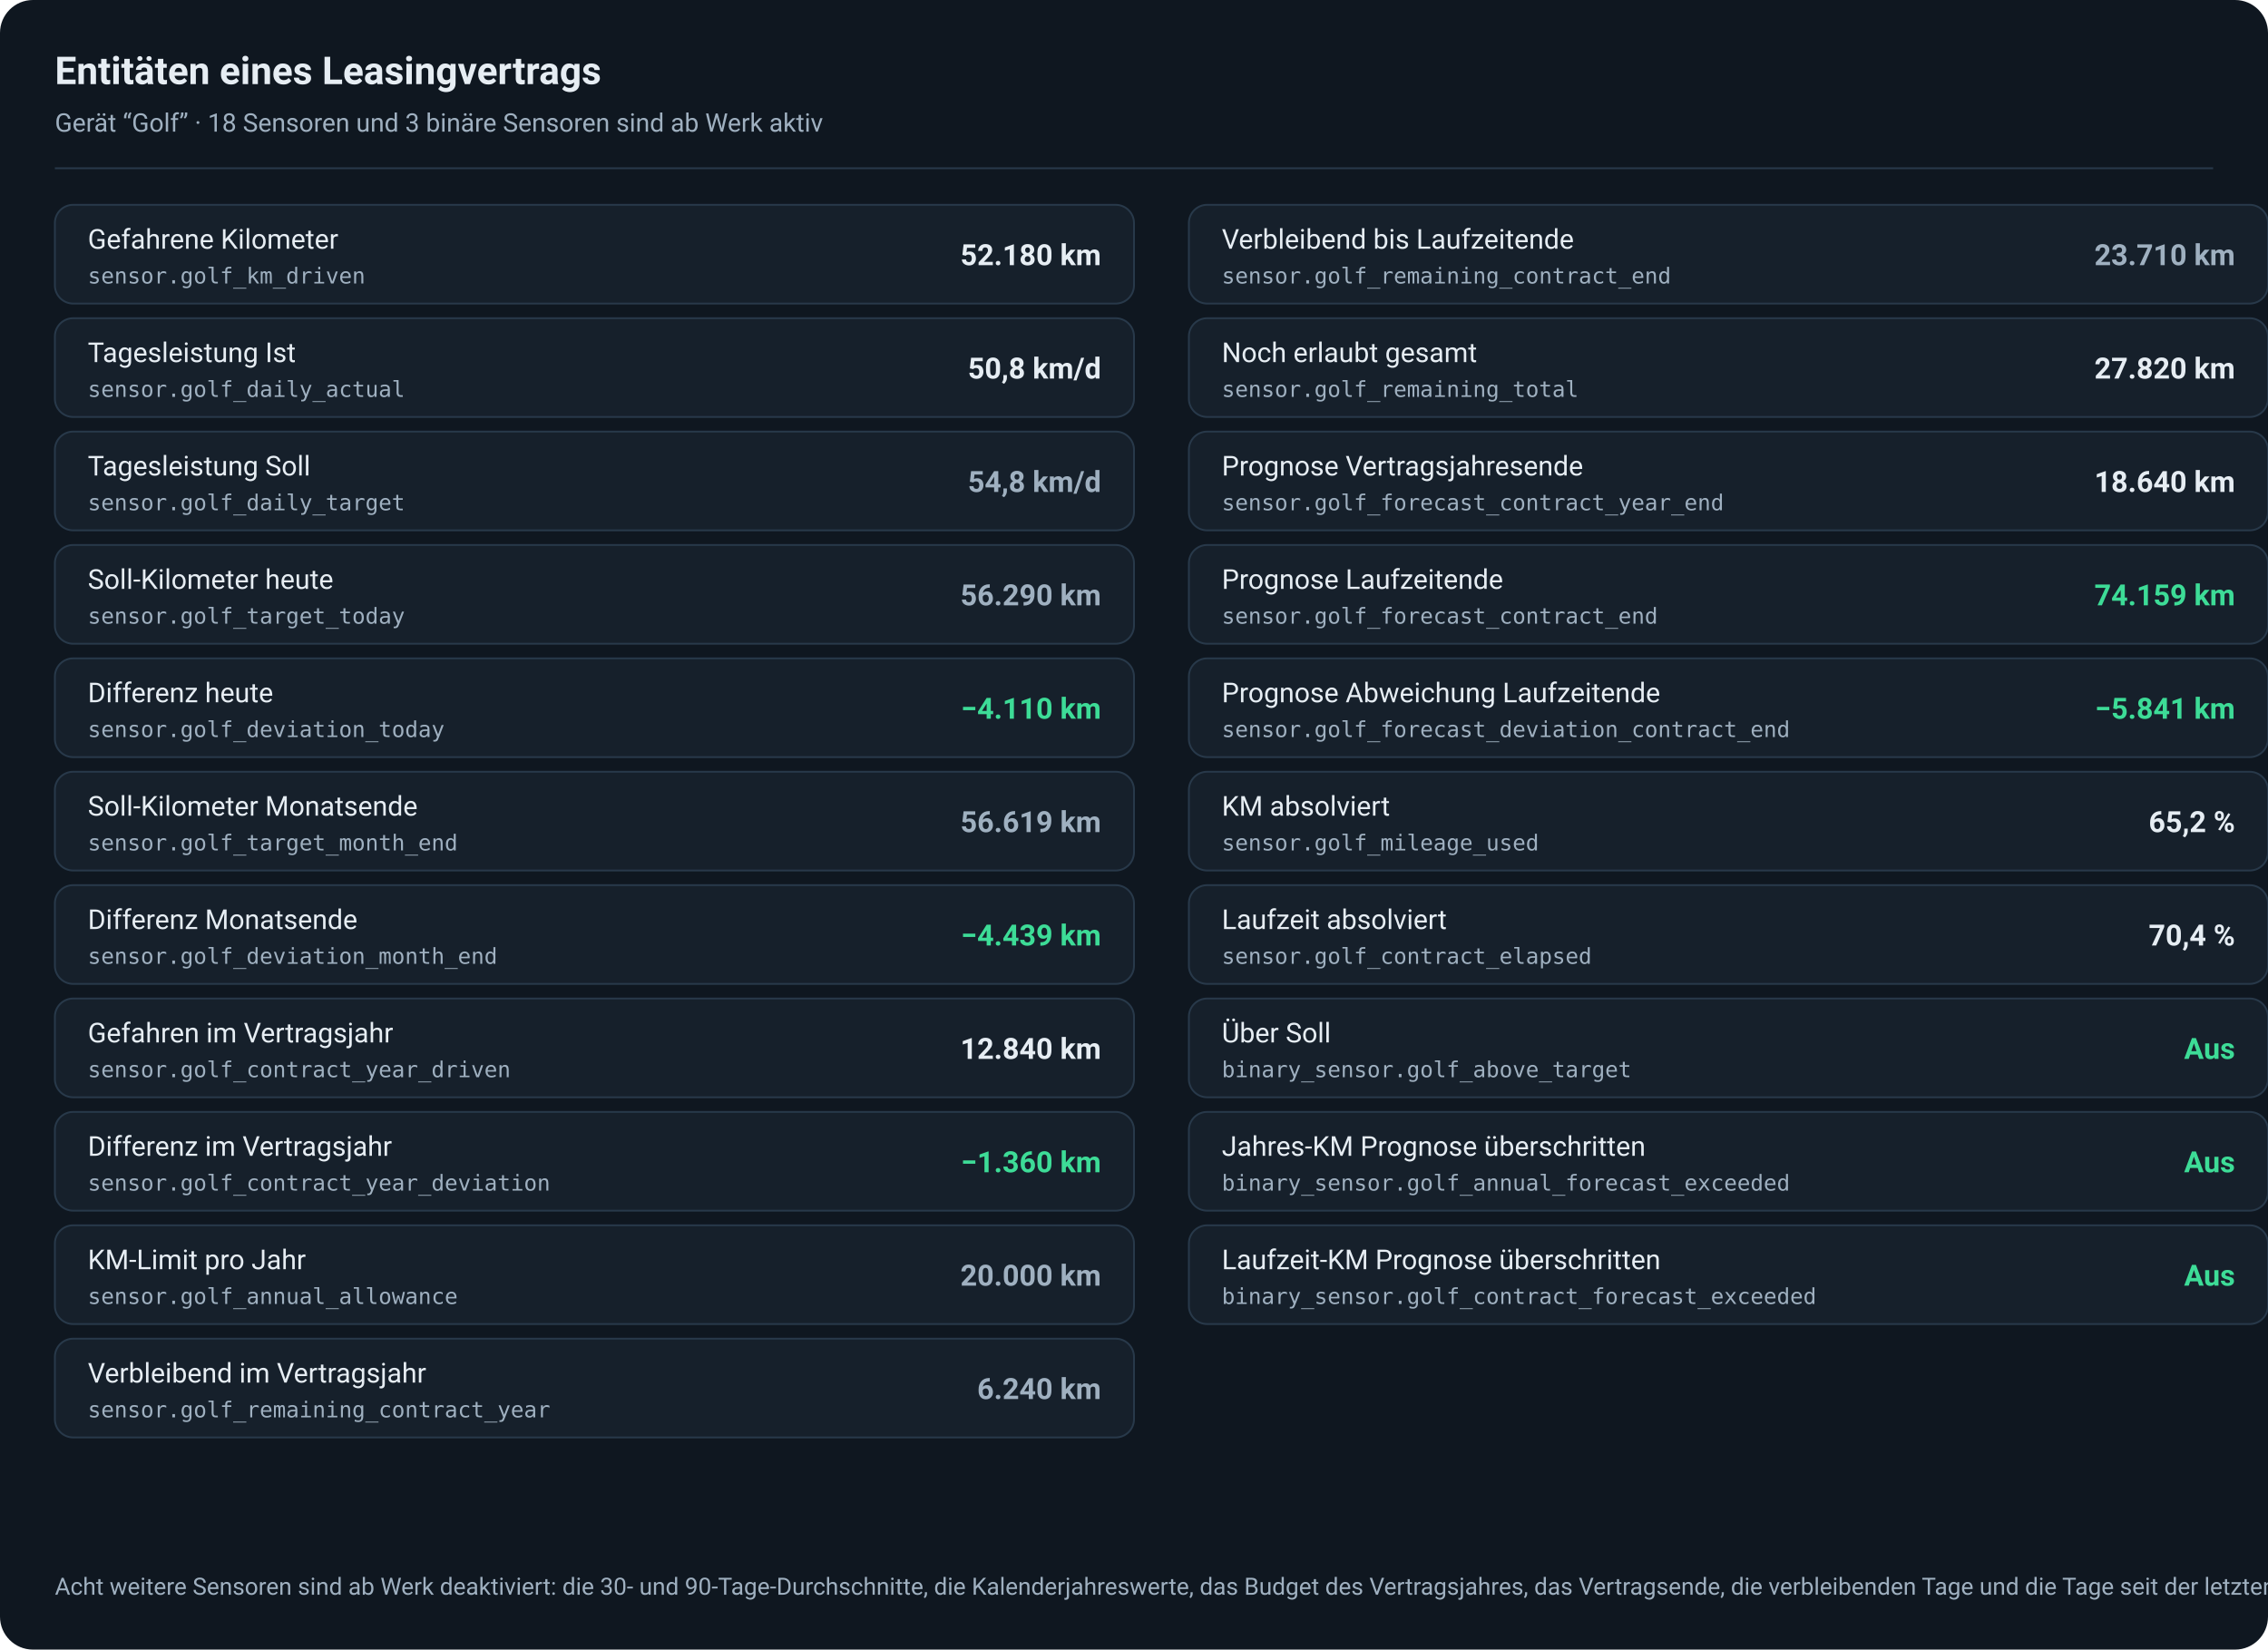
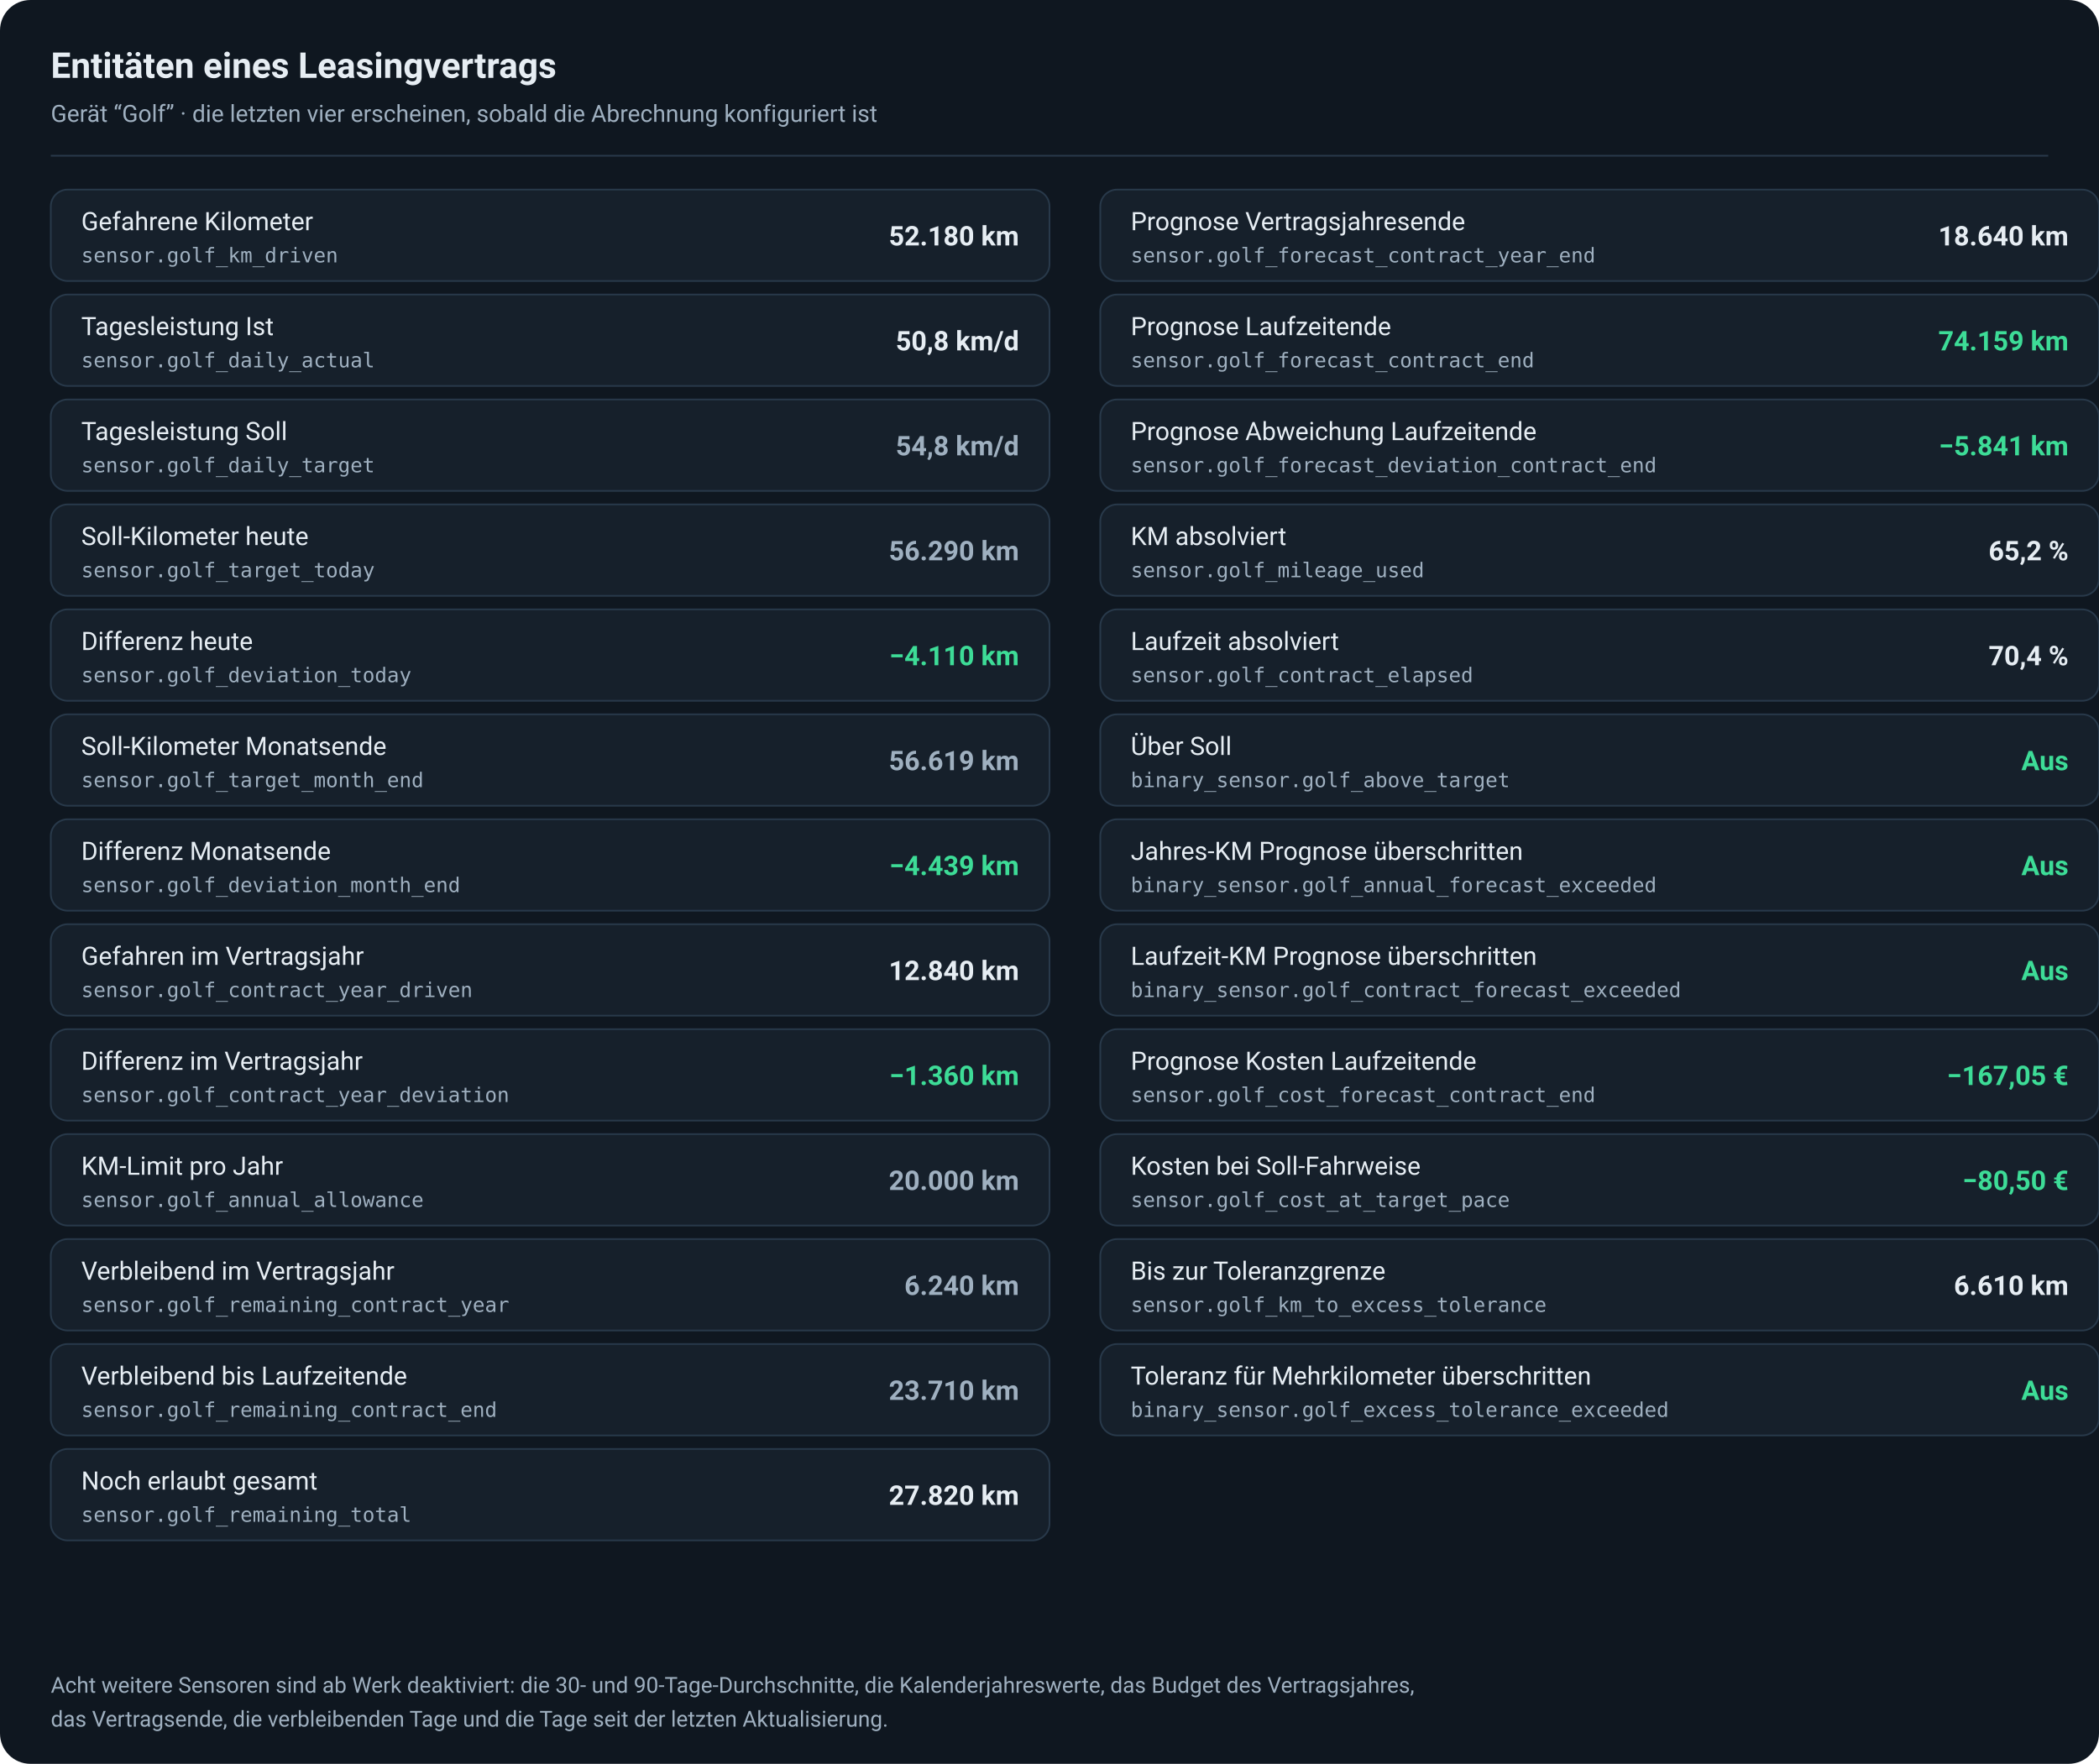
- <svg xmlns="http://www.w3.org/2000/svg" viewBox="0 0 1240 902" width="1240" height="902" role="img" aria-label="Die Entitäten, die der Leasing KM-Rechner für einen Vertrag anlegt: gefahrene Kilometer, Tagesleistungen, Differenzen, Vertragsjahreswerte, Prognosen und drei Statusmelder">
-   <rect width="1240" height="902" rx="18" fill="#0f1720" />
+ <svg xmlns="http://www.w3.org/2000/svg" viewBox="0 0 1240 1042" width="1240" height="1042" role="img" aria-label="Die Entitäten, die der Leasing KM-Rechner für einen Vertrag anlegt: gefahrene Kilometer, Tagesleistungen, Differenzen, Vertragsjahreswerte, Prognosen und drei Statusmelder">
+   <rect width="1240" height="1042" rx="18" fill="#0f1720" />
  <text x="30" y="46" font-family="ui-sans-serif, -apple-system, 'Segoe UI', Roboto, Helvetica, Arial, sans-serif" font-size="21" font-weight="700" fill="#e6edf3">Entitäten eines Leasingvertrags</text>
-   <text x="30" y="72" font-family="ui-sans-serif, -apple-system, 'Segoe UI', Roboto, Helvetica, Arial, sans-serif" font-size="14" fill="#9fb0c0">Gerät “Golf” · 18 Sensoren und 3 binäre Sensoren sind ab Werk aktiv</text>
+   <text x="30" y="72" font-family="ui-sans-serif, -apple-system, 'Segoe UI', Roboto, Helvetica, Arial, sans-serif" font-size="14" fill="#9fb0c0">Gerät “Golf” · die letzten vier erscheinen, sobald die Abrechnung konfiguriert ist</text>
  <line x1="30" y1="92" x2="1210" y2="92" stroke="#28394a" />
  <g transform="translate(30,112)">
    <rect width="590" height="54" rx="10" fill="#16202b" stroke="#28394a" />
    <text x="18" y="24" font-family="ui-sans-serif, -apple-system, 'Segoe UI', Roboto, Helvetica, Arial, sans-serif" font-size="15" fill="#e6edf3">Gefahrene Kilometer</text>
    <text x="18" y="43" font-family="ui-monospace, SFMono-Regular, Menlo, monospace" font-size="12" fill="#9fb0c0">sensor.golf_km_driven</text>
    <text x="572" y="33" font-family="ui-sans-serif, -apple-system, 'Segoe UI', Roboto, Helvetica, Arial, sans-serif" font-size="16" font-weight="600" fill="#e6edf3" text-anchor="end">52.180 km</text>
  </g>
  <g transform="translate(30,174)">
    <rect width="590" height="54" rx="10" fill="#16202b" stroke="#28394a" />
    <text x="18" y="24" font-family="ui-sans-serif, -apple-system, 'Segoe UI', Roboto, Helvetica, Arial, sans-serif" font-size="15" fill="#e6edf3">Tagesleistung Ist</text>
    <text x="18" y="43" font-family="ui-monospace, SFMono-Regular, Menlo, monospace" font-size="12" fill="#9fb0c0">sensor.golf_daily_actual</text>
    <text x="572" y="33" font-family="ui-sans-serif, -apple-system, 'Segoe UI', Roboto, Helvetica, Arial, sans-serif" font-size="16" font-weight="600" fill="#e6edf3" text-anchor="end">50,8 km/d</text>
  </g>
  <g transform="translate(30,236)">
    <rect width="590" height="54" rx="10" fill="#16202b" stroke="#28394a" />
    <text x="18" y="24" font-family="ui-sans-serif, -apple-system, 'Segoe UI', Roboto, Helvetica, Arial, sans-serif" font-size="15" fill="#e6edf3">Tagesleistung Soll</text>
    <text x="18" y="43" font-family="ui-monospace, SFMono-Regular, Menlo, monospace" font-size="12" fill="#9fb0c0">sensor.golf_daily_target</text>
    <text x="572" y="33" font-family="ui-sans-serif, -apple-system, 'Segoe UI', Roboto, Helvetica, Arial, sans-serif" font-size="16" font-weight="600" fill="#9fb0c0" text-anchor="end">54,8 km/d</text>
  </g>
  <g transform="translate(30,298)">
    <rect width="590" height="54" rx="10" fill="#16202b" stroke="#28394a" />
    <text x="18" y="24" font-family="ui-sans-serif, -apple-system, 'Segoe UI', Roboto, Helvetica, Arial, sans-serif" font-size="15" fill="#e6edf3">Soll-Kilometer heute</text>
    <text x="18" y="43" font-family="ui-monospace, SFMono-Regular, Menlo, monospace" font-size="12" fill="#9fb0c0">sensor.golf_target_today</text>
    <text x="572" y="33" font-family="ui-sans-serif, -apple-system, 'Segoe UI', Roboto, Helvetica, Arial, sans-serif" font-size="16" font-weight="600" fill="#9fb0c0" text-anchor="end">56.290 km</text>
  </g>
  <g transform="translate(30,360)">
    <rect width="590" height="54" rx="10" fill="#16202b" stroke="#28394a" />
    <text x="18" y="24" font-family="ui-sans-serif, -apple-system, 'Segoe UI', Roboto, Helvetica, Arial, sans-serif" font-size="15" fill="#e6edf3">Differenz heute</text>
    <text x="18" y="43" font-family="ui-monospace, SFMono-Regular, Menlo, monospace" font-size="12" fill="#9fb0c0">sensor.golf_deviation_today</text>
    <text x="572" y="33" font-family="ui-sans-serif, -apple-system, 'Segoe UI', Roboto, Helvetica, Arial, sans-serif" font-size="16" font-weight="600" fill="#3ddc97" text-anchor="end">−4.110 km</text>
  </g>
  <g transform="translate(30,422)">
    <rect width="590" height="54" rx="10" fill="#16202b" stroke="#28394a" />
    <text x="18" y="24" font-family="ui-sans-serif, -apple-system, 'Segoe UI', Roboto, Helvetica, Arial, sans-serif" font-size="15" fill="#e6edf3">Soll-Kilometer Monatsende</text>
    <text x="18" y="43" font-family="ui-monospace, SFMono-Regular, Menlo, monospace" font-size="12" fill="#9fb0c0">sensor.golf_target_month_end</text>
    <text x="572" y="33" font-family="ui-sans-serif, -apple-system, 'Segoe UI', Roboto, Helvetica, Arial, sans-serif" font-size="16" font-weight="600" fill="#9fb0c0" text-anchor="end">56.619 km</text>
  </g>
  <g transform="translate(30,484)">
    <rect width="590" height="54" rx="10" fill="#16202b" stroke="#28394a" />
    <text x="18" y="24" font-family="ui-sans-serif, -apple-system, 'Segoe UI', Roboto, Helvetica, Arial, sans-serif" font-size="15" fill="#e6edf3">Differenz Monatsende</text>
    <text x="18" y="43" font-family="ui-monospace, SFMono-Regular, Menlo, monospace" font-size="12" fill="#9fb0c0">sensor.golf_deviation_month_end</text>
    <text x="572" y="33" font-family="ui-sans-serif, -apple-system, 'Segoe UI', Roboto, Helvetica, Arial, sans-serif" font-size="16" font-weight="600" fill="#3ddc97" text-anchor="end">−4.439 km</text>
  </g>
  <g transform="translate(30,546)">
    <rect width="590" height="54" rx="10" fill="#16202b" stroke="#28394a" />
    <text x="18" y="24" font-family="ui-sans-serif, -apple-system, 'Segoe UI', Roboto, Helvetica, Arial, sans-serif" font-size="15" fill="#e6edf3">Gefahren im Vertragsjahr</text>
    <text x="18" y="43" font-family="ui-monospace, SFMono-Regular, Menlo, monospace" font-size="12" fill="#9fb0c0">sensor.golf_contract_year_driven</text>
    <text x="572" y="33" font-family="ui-sans-serif, -apple-system, 'Segoe UI', Roboto, Helvetica, Arial, sans-serif" font-size="16" font-weight="600" fill="#e6edf3" text-anchor="end">12.840 km</text>
  </g>
  <g transform="translate(30,608)">
    <rect width="590" height="54" rx="10" fill="#16202b" stroke="#28394a" />
    <text x="18" y="24" font-family="ui-sans-serif, -apple-system, 'Segoe UI', Roboto, Helvetica, Arial, sans-serif" font-size="15" fill="#e6edf3">Differenz im Vertragsjahr</text>
    <text x="18" y="43" font-family="ui-monospace, SFMono-Regular, Menlo, monospace" font-size="12" fill="#9fb0c0">sensor.golf_contract_year_deviation</text>
    <text x="572" y="33" font-family="ui-sans-serif, -apple-system, 'Segoe UI', Roboto, Helvetica, Arial, sans-serif" font-size="16" font-weight="600" fill="#3ddc97" text-anchor="end">−1.360 km</text>
  </g>
  <g transform="translate(30,670)">
    <rect width="590" height="54" rx="10" fill="#16202b" stroke="#28394a" />
    <text x="18" y="24" font-family="ui-sans-serif, -apple-system, 'Segoe UI', Roboto, Helvetica, Arial, sans-serif" font-size="15" fill="#e6edf3">KM-Limit pro Jahr</text>
    <text x="18" y="43" font-family="ui-monospace, SFMono-Regular, Menlo, monospace" font-size="12" fill="#9fb0c0">sensor.golf_annual_allowance</text>
    <text x="572" y="33" font-family="ui-sans-serif, -apple-system, 'Segoe UI', Roboto, Helvetica, Arial, sans-serif" font-size="16" font-weight="600" fill="#9fb0c0" text-anchor="end">20.000 km</text>
  </g>
  <g transform="translate(30,732)">
    <rect width="590" height="54" rx="10" fill="#16202b" stroke="#28394a" />
    <text x="18" y="24" font-family="ui-sans-serif, -apple-system, 'Segoe UI', Roboto, Helvetica, Arial, sans-serif" font-size="15" fill="#e6edf3">Verbleibend im Vertragsjahr</text>
    <text x="18" y="43" font-family="ui-monospace, SFMono-Regular, Menlo, monospace" font-size="12" fill="#9fb0c0">sensor.golf_remaining_contract_year</text>
    <text x="572" y="33" font-family="ui-sans-serif, -apple-system, 'Segoe UI', Roboto, Helvetica, Arial, sans-serif" font-size="16" font-weight="600" fill="#9fb0c0" text-anchor="end">6.240 km</text>
  </g>
-   <g transform="translate(650,112)">
+   <g transform="translate(30,794)">
    <rect width="590" height="54" rx="10" fill="#16202b" stroke="#28394a" />
    <text x="18" y="24" font-family="ui-sans-serif, -apple-system, 'Segoe UI', Roboto, Helvetica, Arial, sans-serif" font-size="15" fill="#e6edf3">Verbleibend bis Laufzeitende</text>
    <text x="18" y="43" font-family="ui-monospace, SFMono-Regular, Menlo, monospace" font-size="12" fill="#9fb0c0">sensor.golf_remaining_contract_end</text>
    <text x="572" y="33" font-family="ui-sans-serif, -apple-system, 'Segoe UI', Roboto, Helvetica, Arial, sans-serif" font-size="16" font-weight="600" fill="#9fb0c0" text-anchor="end">23.710 km</text>
  </g>
-   <g transform="translate(650,174)">
+   <g transform="translate(30,856)">
    <rect width="590" height="54" rx="10" fill="#16202b" stroke="#28394a" />
    <text x="18" y="24" font-family="ui-sans-serif, -apple-system, 'Segoe UI', Roboto, Helvetica, Arial, sans-serif" font-size="15" fill="#e6edf3">Noch erlaubt gesamt</text>
    <text x="18" y="43" font-family="ui-monospace, SFMono-Regular, Menlo, monospace" font-size="12" fill="#9fb0c0">sensor.golf_remaining_total</text>
    <text x="572" y="33" font-family="ui-sans-serif, -apple-system, 'Segoe UI', Roboto, Helvetica, Arial, sans-serif" font-size="16" font-weight="600" fill="#e6edf3" text-anchor="end">27.820 km</text>
  </g>
-   <g transform="translate(650,236)">
+   <g transform="translate(650,112)">
    <rect width="590" height="54" rx="10" fill="#16202b" stroke="#28394a" />
    <text x="18" y="24" font-family="ui-sans-serif, -apple-system, 'Segoe UI', Roboto, Helvetica, Arial, sans-serif" font-size="15" fill="#e6edf3">Prognose Vertragsjahresende</text>
    <text x="18" y="43" font-family="ui-monospace, SFMono-Regular, Menlo, monospace" font-size="12" fill="#9fb0c0">sensor.golf_forecast_contract_year_end</text>
    <text x="572" y="33" font-family="ui-sans-serif, -apple-system, 'Segoe UI', Roboto, Helvetica, Arial, sans-serif" font-size="16" font-weight="600" fill="#e6edf3" text-anchor="end">18.640 km</text>
  </g>
-   <g transform="translate(650,298)">
+   <g transform="translate(650,174)">
    <rect width="590" height="54" rx="10" fill="#16202b" stroke="#28394a" />
    <text x="18" y="24" font-family="ui-sans-serif, -apple-system, 'Segoe UI', Roboto, Helvetica, Arial, sans-serif" font-size="15" fill="#e6edf3">Prognose Laufzeitende</text>
    <text x="18" y="43" font-family="ui-monospace, SFMono-Regular, Menlo, monospace" font-size="12" fill="#9fb0c0">sensor.golf_forecast_contract_end</text>
    <text x="572" y="33" font-family="ui-sans-serif, -apple-system, 'Segoe UI', Roboto, Helvetica, Arial, sans-serif" font-size="16" font-weight="600" fill="#3ddc97" text-anchor="end">74.159 km</text>
  </g>
-   <g transform="translate(650,360)">
+   <g transform="translate(650,236)">
    <rect width="590" height="54" rx="10" fill="#16202b" stroke="#28394a" />
    <text x="18" y="24" font-family="ui-sans-serif, -apple-system, 'Segoe UI', Roboto, Helvetica, Arial, sans-serif" font-size="15" fill="#e6edf3">Prognose Abweichung Laufzeitende</text>
    <text x="18" y="43" font-family="ui-monospace, SFMono-Regular, Menlo, monospace" font-size="12" fill="#9fb0c0">sensor.golf_forecast_deviation_contract_end</text>
    <text x="572" y="33" font-family="ui-sans-serif, -apple-system, 'Segoe UI', Roboto, Helvetica, Arial, sans-serif" font-size="16" font-weight="600" fill="#3ddc97" text-anchor="end">−5.841 km</text>
  </g>
-   <g transform="translate(650,422)">
+   <g transform="translate(650,298)">
    <rect width="590" height="54" rx="10" fill="#16202b" stroke="#28394a" />
    <text x="18" y="24" font-family="ui-sans-serif, -apple-system, 'Segoe UI', Roboto, Helvetica, Arial, sans-serif" font-size="15" fill="#e6edf3">KM absolviert</text>
    <text x="18" y="43" font-family="ui-monospace, SFMono-Regular, Menlo, monospace" font-size="12" fill="#9fb0c0">sensor.golf_mileage_used</text>
    <text x="572" y="33" font-family="ui-sans-serif, -apple-system, 'Segoe UI', Roboto, Helvetica, Arial, sans-serif" font-size="16" font-weight="600" fill="#e6edf3" text-anchor="end">65,2 %</text>
  </g>
-   <g transform="translate(650,484)">
+   <g transform="translate(650,360)">
    <rect width="590" height="54" rx="10" fill="#16202b" stroke="#28394a" />
    <text x="18" y="24" font-family="ui-sans-serif, -apple-system, 'Segoe UI', Roboto, Helvetica, Arial, sans-serif" font-size="15" fill="#e6edf3">Laufzeit absolviert</text>
    <text x="18" y="43" font-family="ui-monospace, SFMono-Regular, Menlo, monospace" font-size="12" fill="#9fb0c0">sensor.golf_contract_elapsed</text>
    <text x="572" y="33" font-family="ui-sans-serif, -apple-system, 'Segoe UI', Roboto, Helvetica, Arial, sans-serif" font-size="16" font-weight="600" fill="#e6edf3" text-anchor="end">70,4 %</text>
  </g>
-   <g transform="translate(650,546)">
+   <g transform="translate(650,422)">
    <rect width="590" height="54" rx="10" fill="#16202b" stroke="#28394a" />
    <text x="18" y="24" font-family="ui-sans-serif, -apple-system, 'Segoe UI', Roboto, Helvetica, Arial, sans-serif" font-size="15" fill="#e6edf3">Über Soll</text>
    <text x="18" y="43" font-family="ui-monospace, SFMono-Regular, Menlo, monospace" font-size="12" fill="#9fb0c0">binary_sensor.golf_above_target</text>
    <text x="572" y="33" font-family="ui-sans-serif, -apple-system, 'Segoe UI', Roboto, Helvetica, Arial, sans-serif" font-size="16" font-weight="600" fill="#3ddc97" text-anchor="end">Aus</text>
  </g>
-   <g transform="translate(650,608)">
+   <g transform="translate(650,484)">
    <rect width="590" height="54" rx="10" fill="#16202b" stroke="#28394a" />
    <text x="18" y="24" font-family="ui-sans-serif, -apple-system, 'Segoe UI', Roboto, Helvetica, Arial, sans-serif" font-size="15" fill="#e6edf3">Jahres-KM Prognose überschritten</text>
    <text x="18" y="43" font-family="ui-monospace, SFMono-Regular, Menlo, monospace" font-size="12" fill="#9fb0c0">binary_sensor.golf_annual_forecast_exceeded</text>
    <text x="572" y="33" font-family="ui-sans-serif, -apple-system, 'Segoe UI', Roboto, Helvetica, Arial, sans-serif" font-size="16" font-weight="600" fill="#3ddc97" text-anchor="end">Aus</text>
  </g>
-   <g transform="translate(650,670)">
+   <g transform="translate(650,546)">
    <rect width="590" height="54" rx="10" fill="#16202b" stroke="#28394a" />
    <text x="18" y="24" font-family="ui-sans-serif, -apple-system, 'Segoe UI', Roboto, Helvetica, Arial, sans-serif" font-size="15" fill="#e6edf3">Laufzeit-KM Prognose überschritten</text>
    <text x="18" y="43" font-family="ui-monospace, SFMono-Regular, Menlo, monospace" font-size="12" fill="#9fb0c0">binary_sensor.golf_contract_forecast_exceeded</text>
    <text x="572" y="33" font-family="ui-sans-serif, -apple-system, 'Segoe UI', Roboto, Helvetica, Arial, sans-serif" font-size="16" font-weight="600" fill="#3ddc97" text-anchor="end">Aus</text>
  </g>
-   <text x="30" y="872" font-family="ui-sans-serif, -apple-system, 'Segoe UI', Roboto, Helvetica, Arial, sans-serif" font-size="13" fill="#9fb0c0">Acht weitere Sensoren sind ab Werk deaktiviert: die 30- und 90-Tage-Durchschnitte, die Kalenderjahreswerte, das Budget des Vertragsjahres, das Vertragsende, die verbleibenden Tage und die Tage seit der letzten Aktualisierung.</text>
+   <g transform="translate(650,608)">
+     <rect width="590" height="54" rx="10" fill="#16202b" stroke="#28394a" />
+     <text x="18" y="24" font-family="ui-sans-serif, -apple-system, 'Segoe UI', Roboto, Helvetica, Arial, sans-serif" font-size="15" fill="#e6edf3">Prognose Kosten Laufzeitende</text>
+     <text x="18" y="43" font-family="ui-monospace, SFMono-Regular, Menlo, monospace" font-size="12" fill="#9fb0c0">sensor.golf_cost_forecast_contract_end</text>
+     <text x="572" y="33" font-family="ui-sans-serif, -apple-system, 'Segoe UI', Roboto, Helvetica, Arial, sans-serif" font-size="16" font-weight="600" fill="#3ddc97" text-anchor="end">−167,05 €</text>
+   </g>
+   <g transform="translate(650,670)">
+     <rect width="590" height="54" rx="10" fill="#16202b" stroke="#28394a" />
+     <text x="18" y="24" font-family="ui-sans-serif, -apple-system, 'Segoe UI', Roboto, Helvetica, Arial, sans-serif" font-size="15" fill="#e6edf3">Kosten bei Soll-Fahrweise</text>
+     <text x="18" y="43" font-family="ui-monospace, SFMono-Regular, Menlo, monospace" font-size="12" fill="#9fb0c0">sensor.golf_cost_at_target_pace</text>
+     <text x="572" y="33" font-family="ui-sans-serif, -apple-system, 'Segoe UI', Roboto, Helvetica, Arial, sans-serif" font-size="16" font-weight="600" fill="#3ddc97" text-anchor="end">−80,50 €</text>
+   </g>
+   <g transform="translate(650,732)">
+     <rect width="590" height="54" rx="10" fill="#16202b" stroke="#28394a" />
+     <text x="18" y="24" font-family="ui-sans-serif, -apple-system, 'Segoe UI', Roboto, Helvetica, Arial, sans-serif" font-size="15" fill="#e6edf3">Bis zur Toleranzgrenze</text>
+     <text x="18" y="43" font-family="ui-monospace, SFMono-Regular, Menlo, monospace" font-size="12" fill="#9fb0c0">sensor.golf_km_to_excess_tolerance</text>
+     <text x="572" y="33" font-family="ui-sans-serif, -apple-system, 'Segoe UI', Roboto, Helvetica, Arial, sans-serif" font-size="16" font-weight="600" fill="#e6edf3" text-anchor="end">6.610 km</text>
+   </g>
+   <g transform="translate(650,794)">
+     <rect width="590" height="54" rx="10" fill="#16202b" stroke="#28394a" />
+     <text x="18" y="24" font-family="ui-sans-serif, -apple-system, 'Segoe UI', Roboto, Helvetica, Arial, sans-serif" font-size="15" fill="#e6edf3">Toleranz für Mehrkilometer überschritten</text>
+     <text x="18" y="43" font-family="ui-monospace, SFMono-Regular, Menlo, monospace" font-size="12" fill="#9fb0c0">binary_sensor.golf_excess_tolerance_exceeded</text>
+     <text x="572" y="33" font-family="ui-sans-serif, -apple-system, 'Segoe UI', Roboto, Helvetica, Arial, sans-serif" font-size="16" font-weight="600" fill="#3ddc97" text-anchor="end">Aus</text>
+   </g>
+   <text x="30" y="1000" font-family="ui-sans-serif, -apple-system, 'Segoe UI', Roboto, Helvetica, Arial, sans-serif" font-size="13" fill="#9fb0c0">Acht weitere Sensoren sind ab Werk deaktiviert: die 30- und 90-Tage-Durchschnitte, die Kalenderjahreswerte, das Budget des Vertragsjahres,</text>
+   <text x="30" y="1020" font-family="ui-sans-serif, -apple-system, 'Segoe UI', Roboto, Helvetica, Arial, sans-serif" font-size="13" fill="#9fb0c0">das Vertragsende, die verbleibenden Tage und die Tage seit der letzten Aktualisierung.</text>
</svg>
